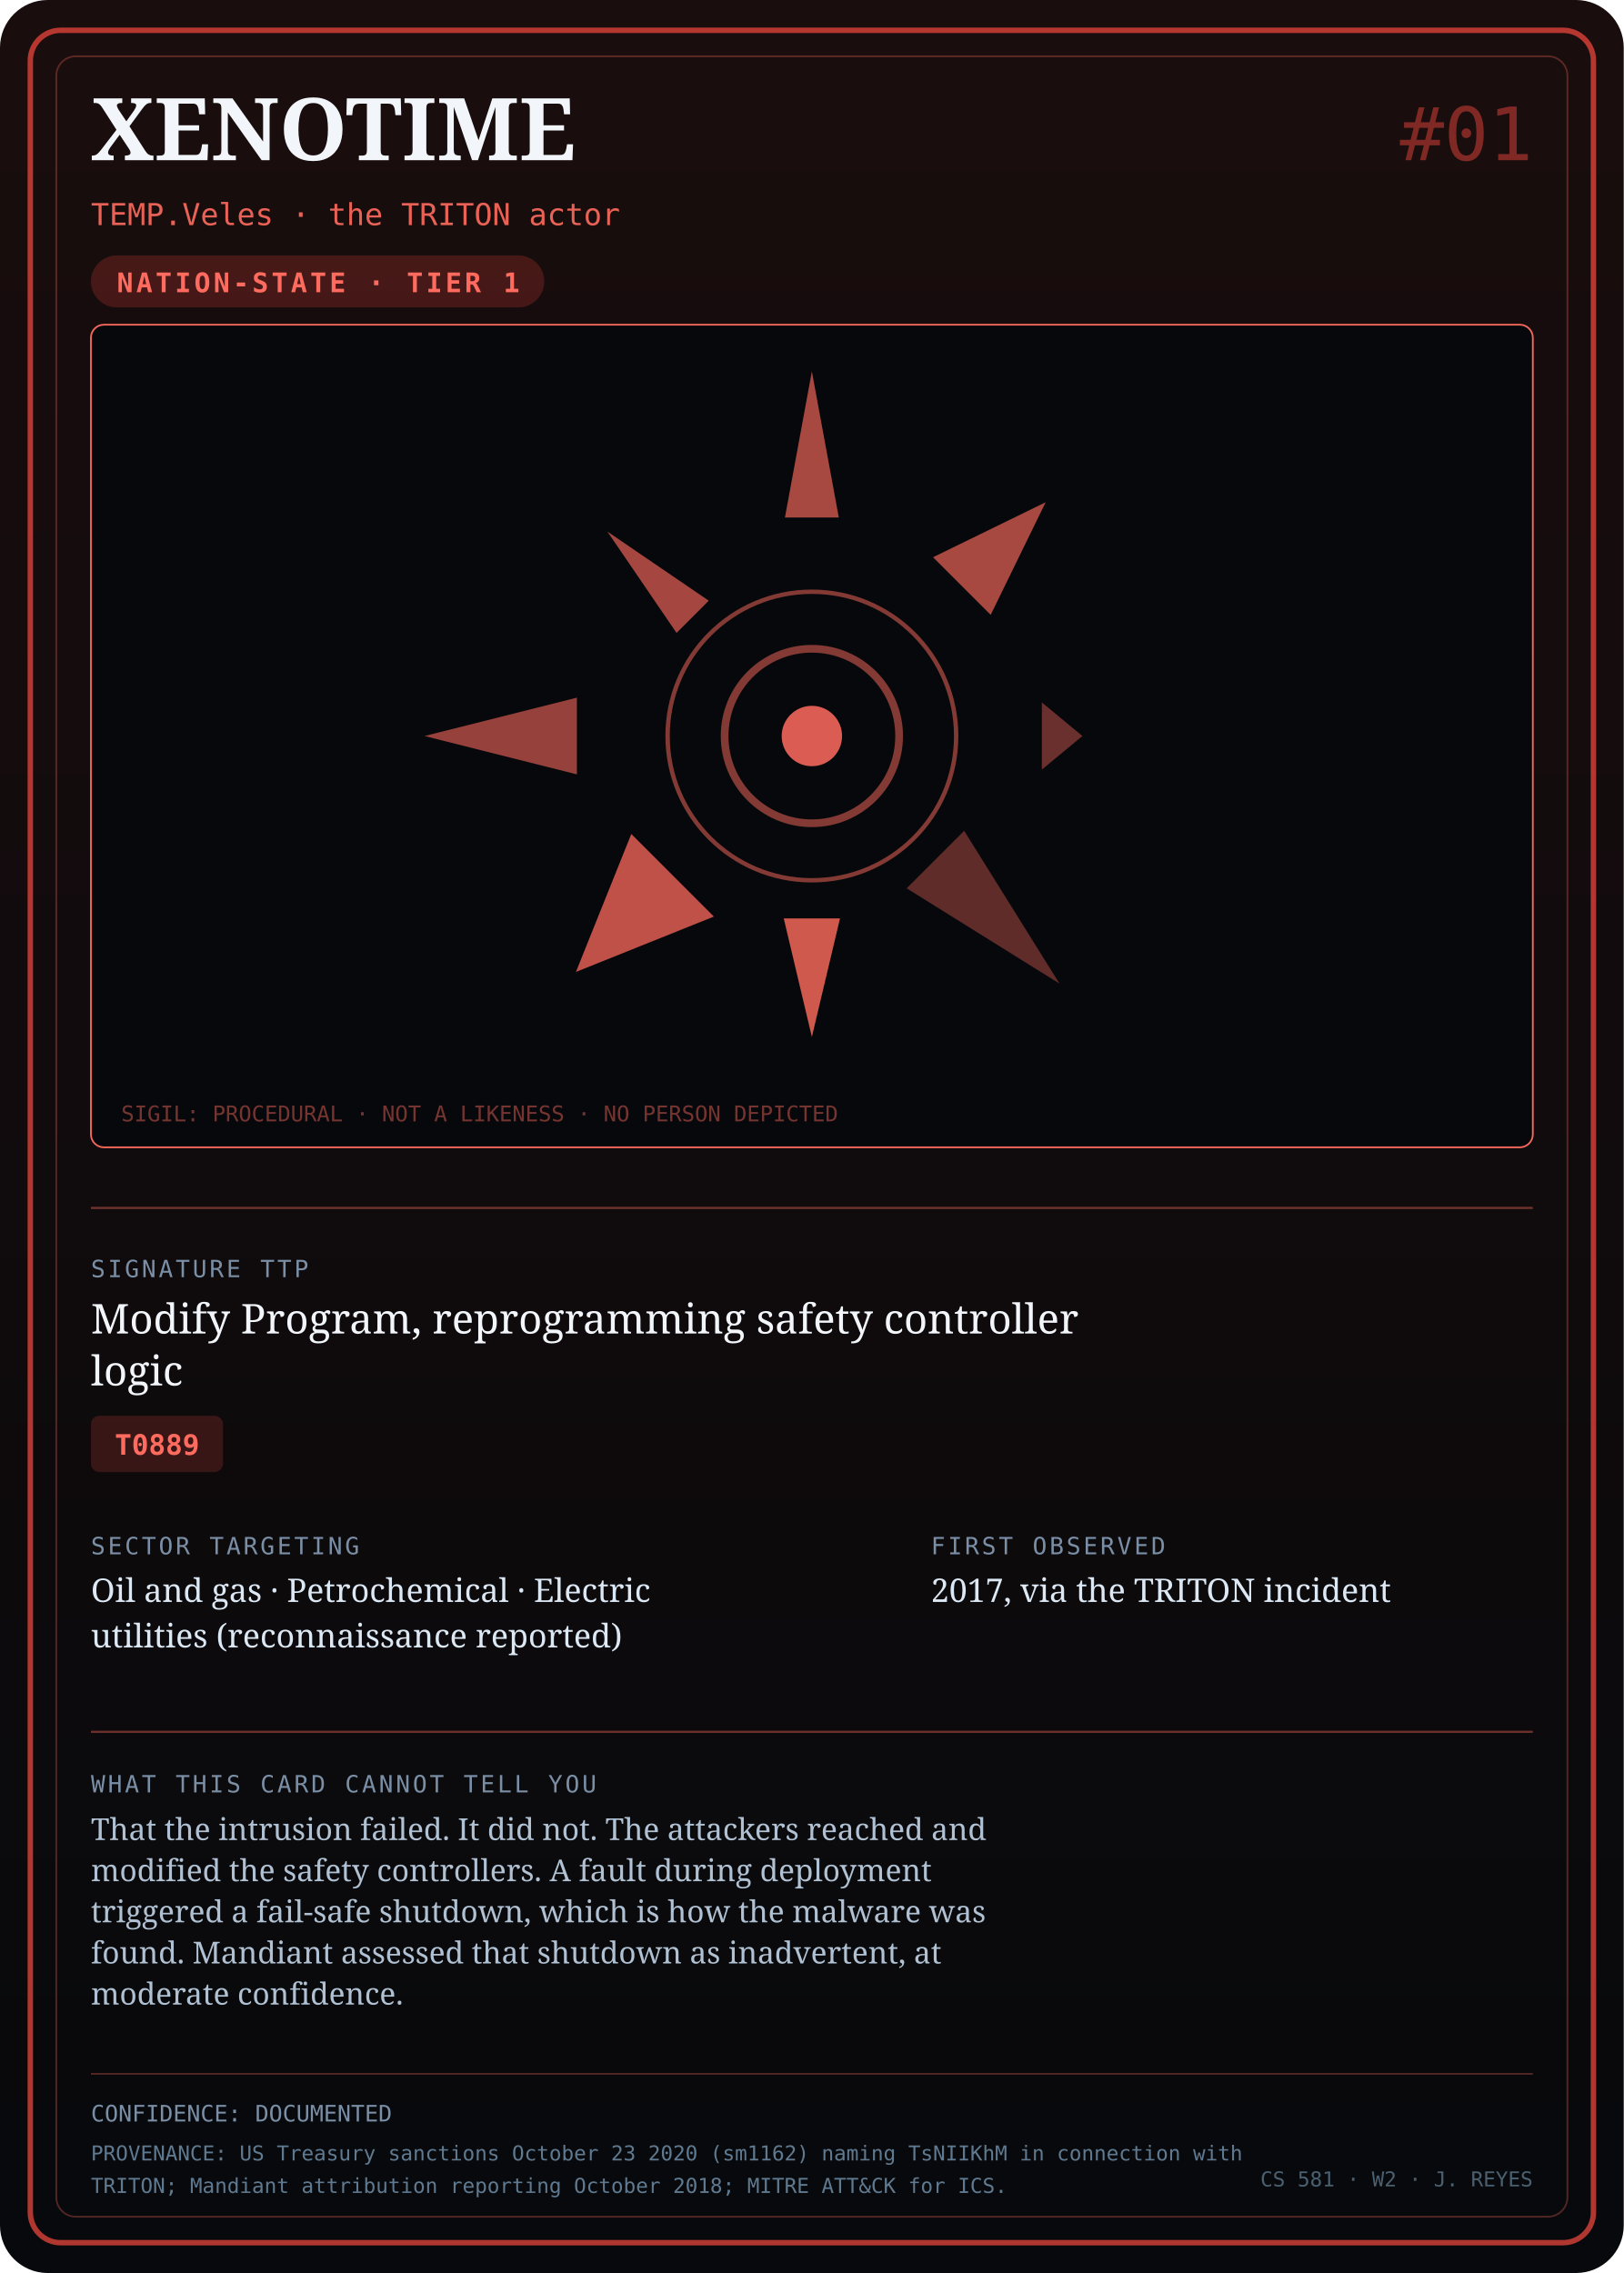
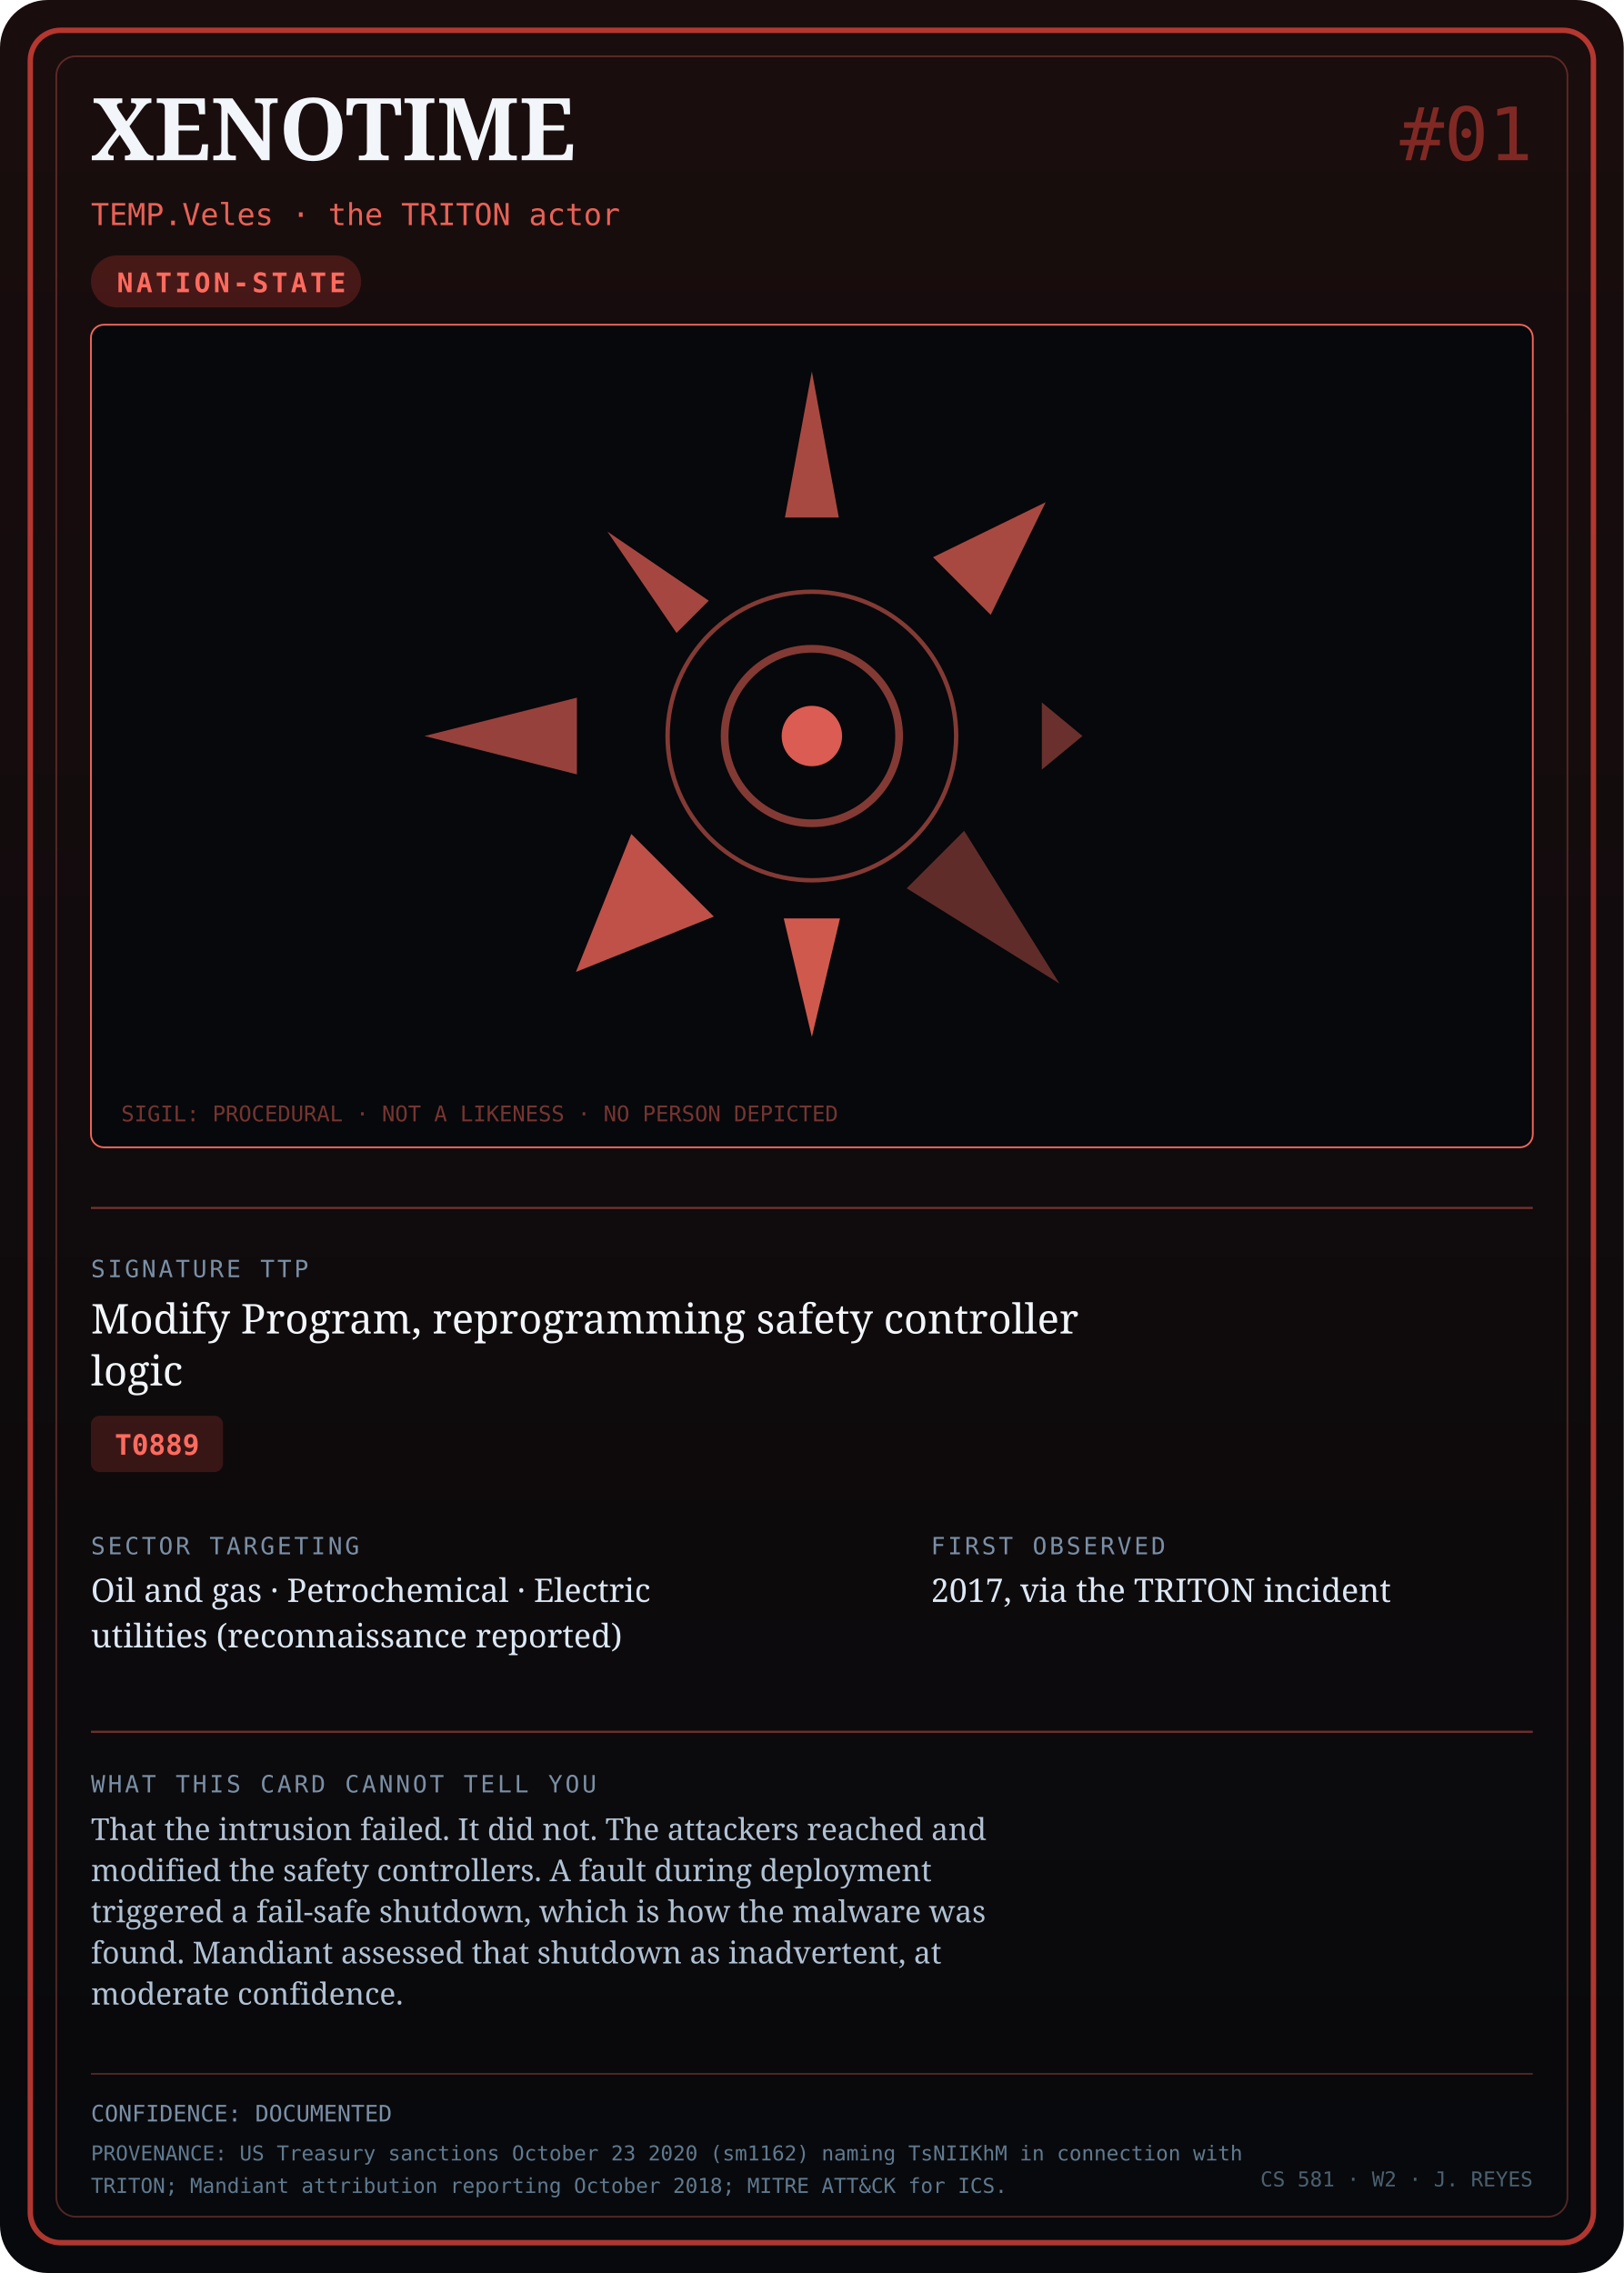
<svg xmlns="http://www.w3.org/2000/svg" viewBox="0 0 750 1050" width="750" height="1050" role="img" aria-label="Threat actor card: XENOTIME">
  <defs>
    <linearGradient id="g01" x1="0" y1="0" x2="0" y2="1">
      <stop offset="0" stop-color="#1a0d0d" />
      <stop offset="1" stop-color="#07090c" />
    </linearGradient>
    <clipPath id="art01">
      <rect x="42" y="150" width="666" height="380" rx="6" />
    </clipPath>
  </defs>
  <rect width="750" height="1050" rx="22" fill="url(#g01)" />
  <rect x="14" y="14" width="722" height="1022" rx="14" fill="none" stroke="#e8453c" stroke-width="2.5" opacity="0.75" />
  <rect x="26" y="26" width="698" height="998" rx="9" fill="none" stroke="#ff6b5e" stroke-width="0.8" opacity="0.3" />
  <text x="42" y="74" font-family="Georgia,serif" font-size="40" font-weight="bold" fill="#f2f6fa">XENOTIME</text>
  <text x="42" y="104" font-family="monospace" font-size="14" fill="#ff6b5e" opacity="0.9">TEMP.Veles · the TRITON actor</text>
-   <rect x="42" y="118" width="209.4" height="24" rx="12" fill="#e8453c" opacity="0.22" />
-   <text x="54" y="135" font-family="monospace" font-size="12.5" font-weight="bold" fill="#ff6b5e" letter-spacing="1.4">NATION-STATE · TIER 1</text>
+   <rect x="42" y="118" width="124.8" height="24" rx="12" fill="#e8453c" opacity="0.22" />
+   <text x="54" y="135" font-family="monospace" font-size="12.5" font-weight="bold" fill="#ff6b5e" letter-spacing="1.4">NATION-STATE</text>
  <text x="708" y="74" text-anchor="end" font-family="monospace" font-size="34" fill="#e8453c" opacity="0.5">#01</text>
  <rect x="42" y="150" width="666" height="380" rx="6" fill="#05070a" stroke="#ff6b5e" stroke-width="0.8" opacity="0.95" />
  <g clip-path="url(#art01)">
    <g transform="translate(375 340) scale(1.55)">
      <g transform="rotate(0.0 0 0)">
        <path d="M -8.026 -65.127 L 0 -108.682 L 8.026 -65.127 Z" fill="#ff6b5e" opacity="0.65" />
      </g>
      <g transform="rotate(45.0 0 0)">
        <path d="M -12.147 -63.208 L 0 -98.536 L 12.147 -63.208 Z" fill="#ff6b5e" opacity="0.65" />
      </g>
      <g transform="rotate(90.0 0 0)">
        <path d="M -10.013 -68.531 L 0 -80.63 L 10.013 -68.531 Z" fill="#ff6b5e" opacity="0.40" />
      </g>
      <g transform="rotate(135.0 0 0)">
        <path d="M -12.118 -52.066 L 0 -104.37 L 12.118 -52.066 Z" fill="#ff6b5e" opacity="0.36" />
      </g>
      <g transform="rotate(180.0 0 0)">
        <path d="M -8.384 -54.355 L 0 -89.689 L 8.384 -54.355 Z" fill="#ff6b5e" opacity="0.81" />
      </g>
      <g transform="rotate(225.0 0 0)">
        <path d="M -17.401 -58.695 L 0 -99.439 L 17.401 -58.695 Z" fill="#ff6b5e" opacity="0.74" />
      </g>
      <g transform="rotate(270.0 0 0)">
        <path d="M -11.436 -70.018 L 0 -115.441 L 11.436 -70.018 Z" fill="#ff6b5e" opacity="0.58" />
      </g>
      <g transform="rotate(315.0 0 0)">
        <path d="M -6.788 -50.245 L 0 -86.184 L 6.788 -50.245 Z" fill="#ff6b5e" opacity="0.64" />
      </g>
      <circle r="26" fill="none" stroke="#ff6b5e" stroke-width="2.3" opacity="0.5" />
      <circle r="43" fill="none" stroke="#ff6b5e" stroke-width="1.3" opacity="0.5" />
      <circle r="9" fill="#ff6b5e" opacity="0.85" />
    </g>
  </g>
  <text x="56" y="518" font-family="monospace" font-size="10" fill="#ff6b5e" opacity="0.45">SIGIL: PROCEDURAL · NOT A LIKENESS · NO PERSON DEPICTED</text>
  <line x1="42" y1="558" x2="708" y2="558" stroke="#ff6b5e" stroke-width="1" opacity="0.4" />
  <text x="42" y="590" font-family="monospace" font-size="11" fill="#7a8fa6" letter-spacing="1.2">SIGNATURE TTP</text>
  <text x="42" y="616" font-family="Georgia,serif" font-size="19" fill="#f2f6fa">Modify Program, reprogramming safety controller</text>
  <text x="42" y="640" font-family="Georgia,serif" font-size="19" fill="#f2f6fa">logic</text>
  <rect x="42" y="654" width="61" height="26" rx="4" fill="#e8453c" opacity="0.2" />
  <text x="53" y="672" font-family="monospace" font-size="13" font-weight="bold" fill="#ff6b5e">T0889</text>
  <text x="42" y="718" font-family="monospace" font-size="11" fill="#7a8fa6" letter-spacing="1.2">SECTOR TARGETING</text>
  <text x="42" y="740" font-family="Georgia,serif" font-size="15" fill="#dce8f4">Oil and gas · Petrochemical · Electric</text>
  <text x="42" y="761" font-family="Georgia,serif" font-size="15" fill="#dce8f4">utilities (reconnaissance reported)</text>
  <text x="430" y="718" font-family="monospace" font-size="11" fill="#7a8fa6" letter-spacing="1.2">FIRST OBSERVED</text>
  <text x="430" y="740" font-family="Georgia,serif" font-size="15" fill="#dce8f4">2017, via the TRITON incident</text>
  <line x1="42" y1="800" x2="708" y2="800" stroke="#ff6b5e" stroke-width="1" opacity="0.4" />
  <text x="42" y="828" font-family="monospace" font-size="11" fill="#7a8fa6" letter-spacing="1.2">WHAT THIS CARD CANNOT TELL YOU</text>
  <text x="42" y="850" font-family="Georgia,serif" font-size="14" fill="#b9cbdd" opacity="0.95">That the intrusion failed. It did not. The attackers reached and</text>
  <text x="42" y="869" font-family="Georgia,serif" font-size="14" fill="#b9cbdd" opacity="0.95">modified the safety controllers. A fault during deployment</text>
  <text x="42" y="888" font-family="Georgia,serif" font-size="14" fill="#b9cbdd" opacity="0.95">triggered a fail-safe shutdown, which is how the malware was</text>
  <text x="42" y="907" font-family="Georgia,serif" font-size="14" fill="#b9cbdd" opacity="0.95">found. Mandiant assessed that shutdown as inadvertent, at</text>
  <text x="42" y="926" font-family="Georgia,serif" font-size="14" fill="#b9cbdd" opacity="0.95">moderate confidence.</text>
  <line x1="42" y1="958" x2="708" y2="958" stroke="#ff6b5e" stroke-width="0.8" opacity="0.3" />
  <text x="42" y="980" font-family="monospace" font-size="10.5" fill="#7a8fa6">CONFIDENCE: DOCUMENTED</text>
  <text x="42" y="998" font-family="monospace" font-size="9.5" fill="#5f7a90">PROVENANCE: US Treasury sanctions October 23 2020 (sm1162) naming TsNIIKhM in connection with</text>
  <text x="42" y="1013" font-family="monospace" font-size="9.5" fill="#5f7a90">TRITON; Mandiant attribution reporting October 2018; MITRE ATT&amp;CK for ICS.</text>
  <text x="708" y="1010" text-anchor="end" font-family="monospace" font-size="9.5" fill="#4a6070">CS 581 · W2 · J. REYES</text>
</svg>
